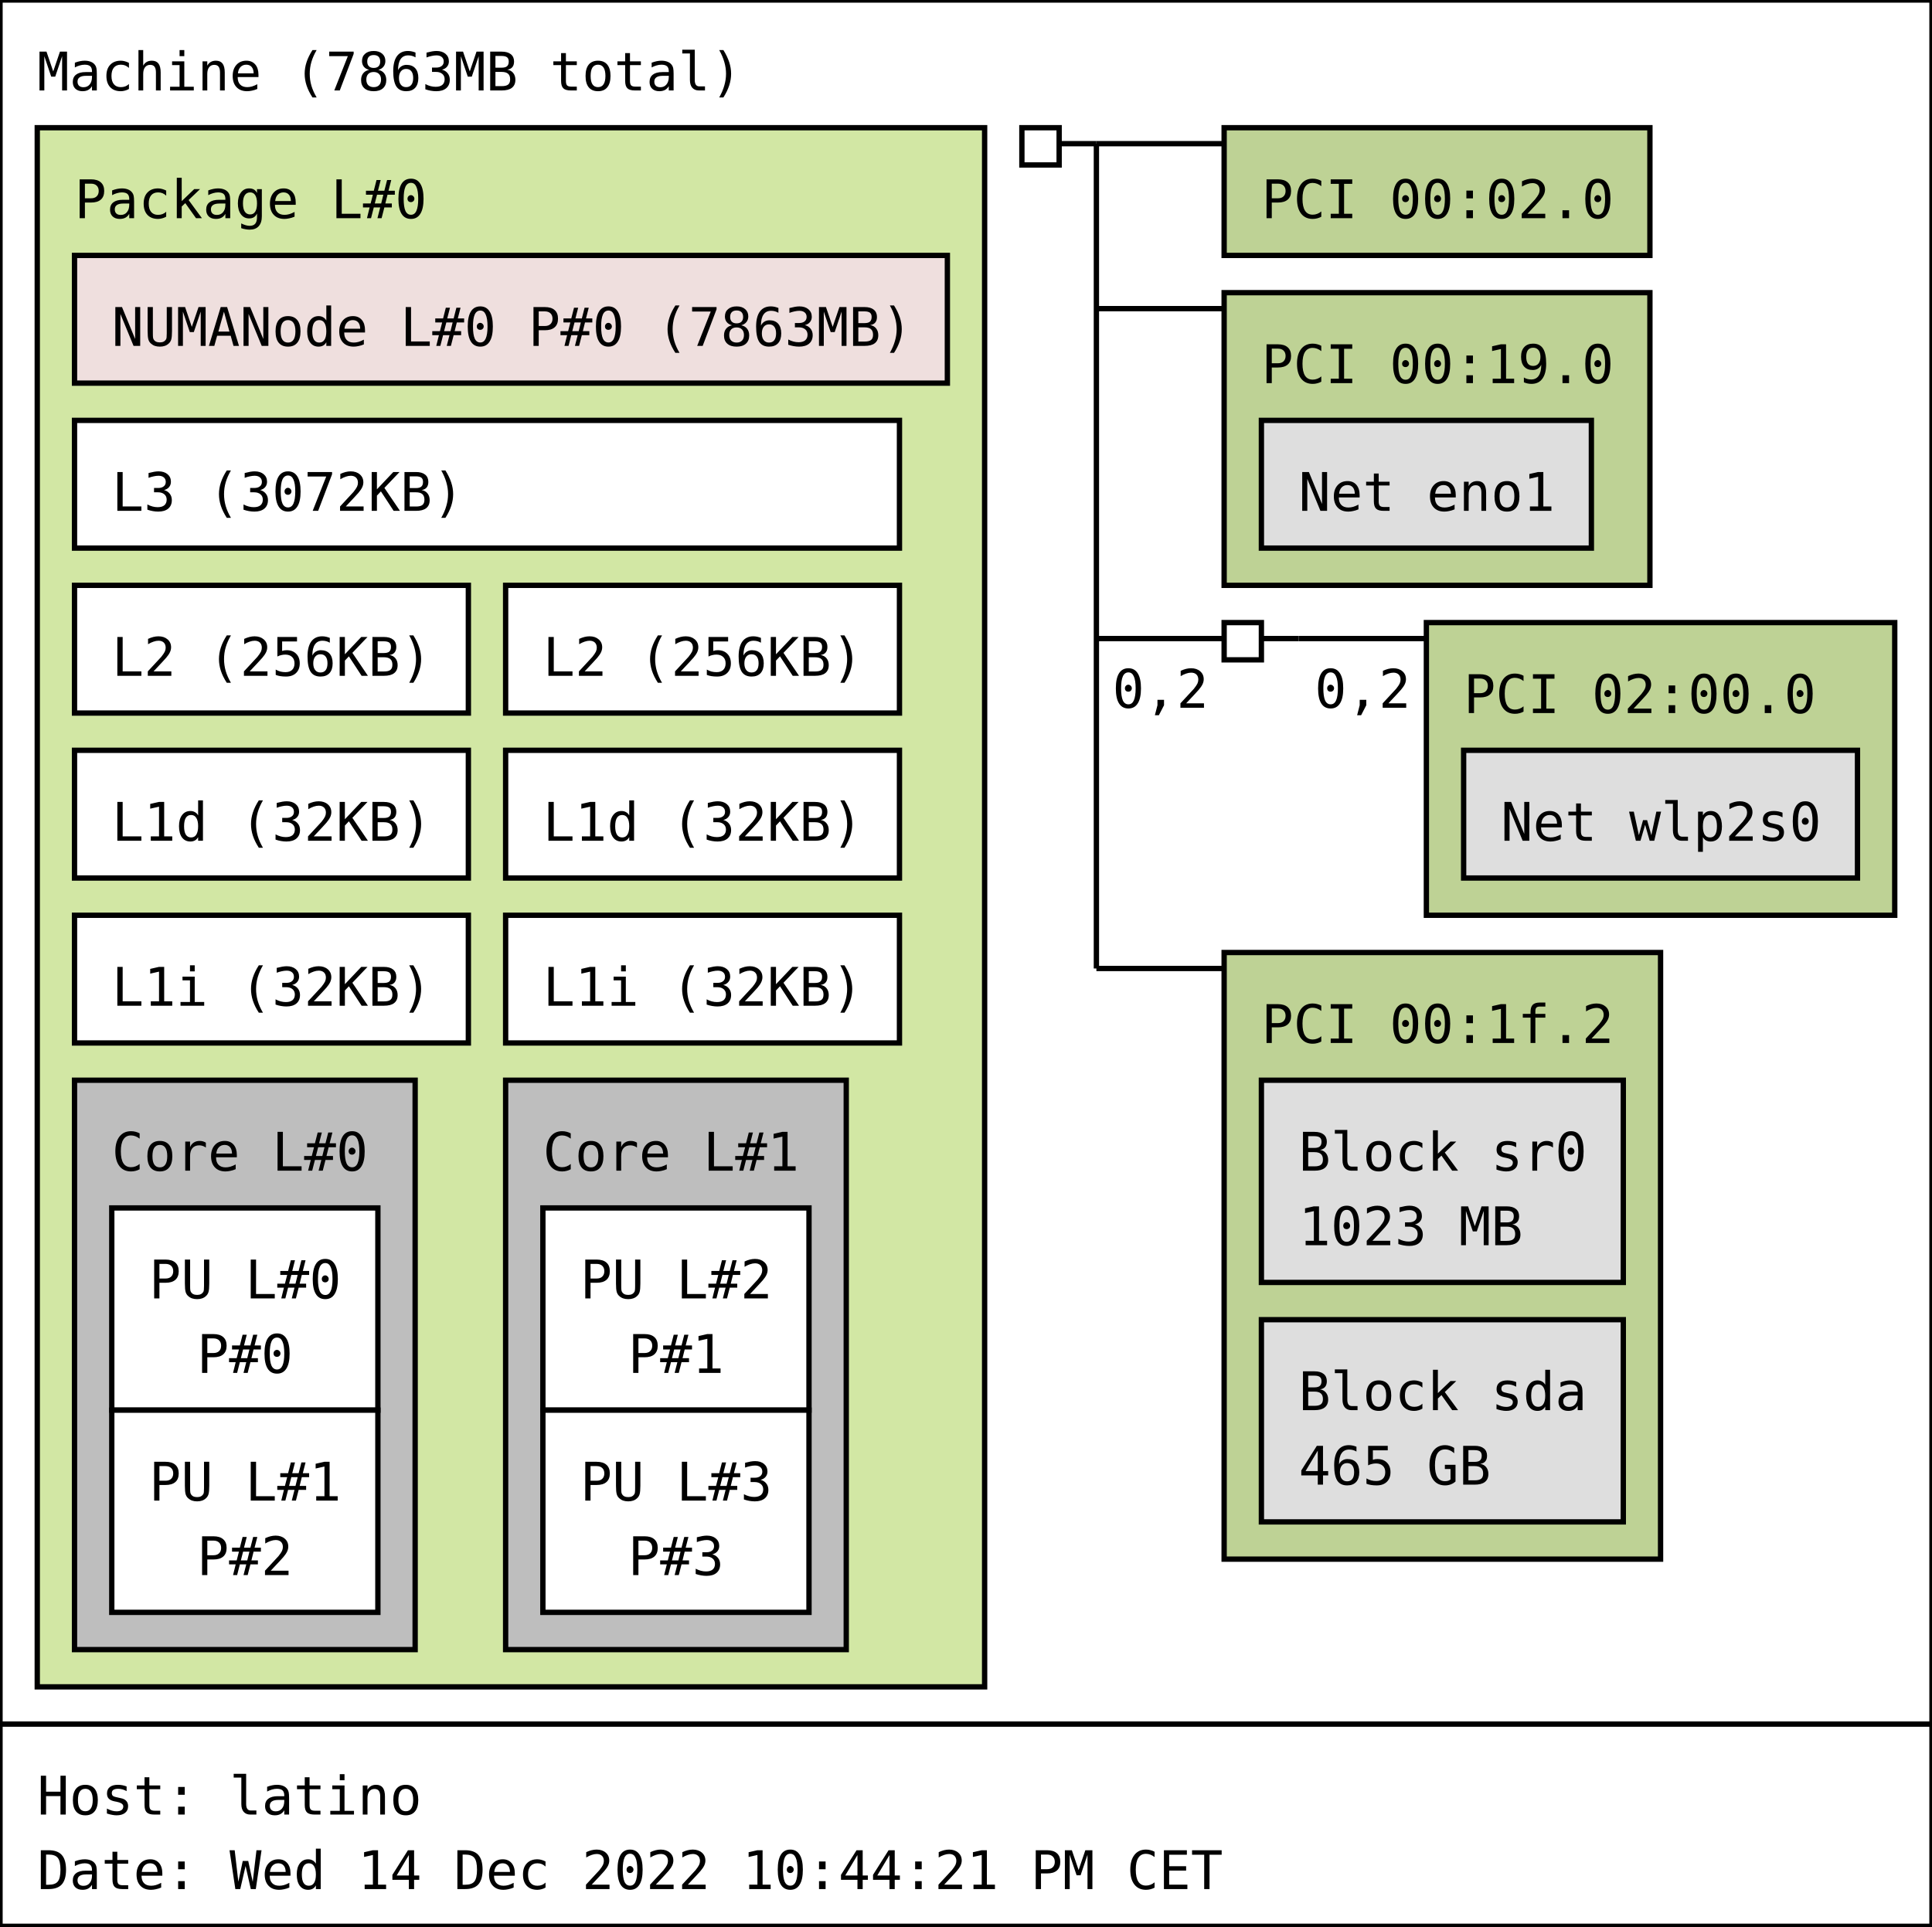
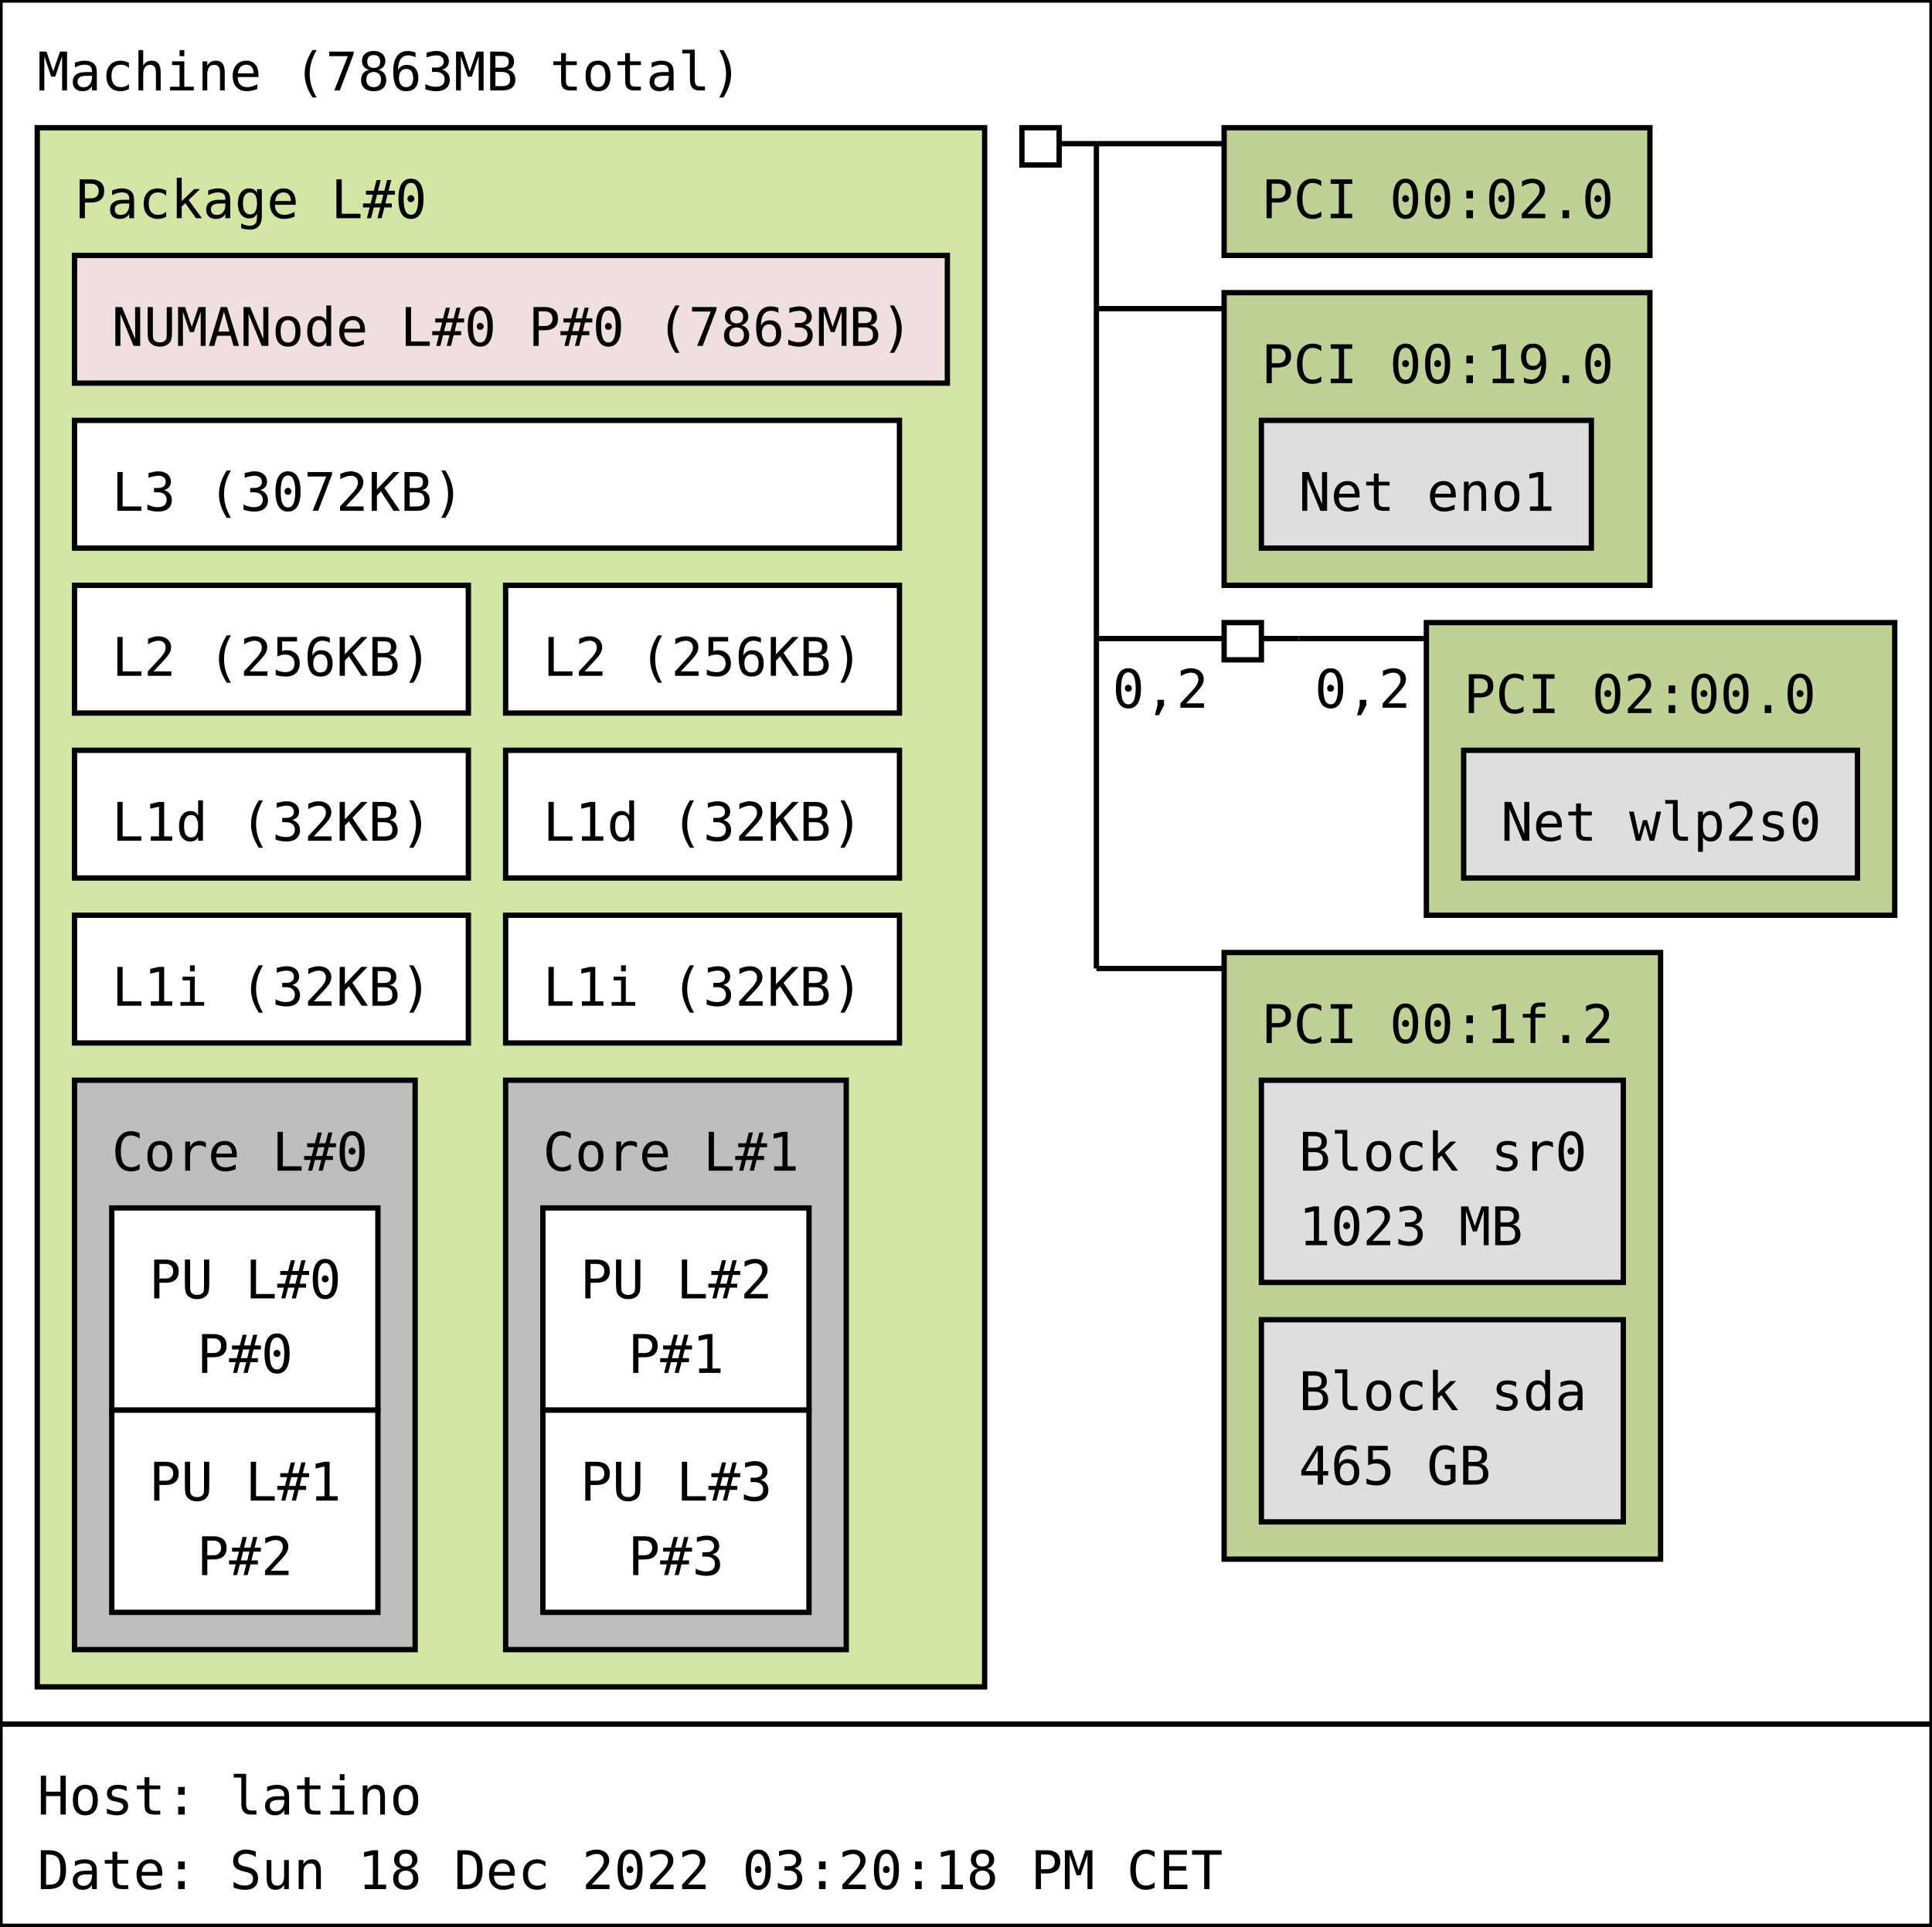
<svg xmlns="http://www.w3.org/2000/svg" width="363px" height="362px" viewBox="0 0 363px 362px" version="1.1">
  <rect id="Machine_0_rect" class="Machine" x="0" y="0" width="363" height="324" fill="rgb(255,255,255)" stroke="rgb(0,0,0)" stroke-width="1" />
  <text id="Machine_0_text" class="Machine" font-family="Monospace" x="7" y="17" fill="rgb(0,0,0)" font-size="10px">Machine (7863MB total)</text>
  <rect id="Package_0_rect" class="Package" x="7" y="24" width="178" height="293" fill="rgb(210,231,164)" stroke="rgb(0,0,0)" stroke-width="1" />
  <text id="Package_0_text" class="Package" font-family="Monospace" x="14" y="41" fill="rgb(0,0,0)" font-size="10px">Package L#0</text>
  <rect id="L3_0_rect" class="L3" x="14" y="79" width="155" height="24" fill="rgb(255,255,255)" stroke="rgb(0,0,0)" stroke-width="1" />
  <text id="L3_0_text" class="L3" font-family="Monospace" x="21" y="96" fill="rgb(0,0,0)" font-size="10px">L3 (3072KB)</text>
  <rect id="L2_0_rect" class="L2" x="14" y="110" width="74" height="24" fill="rgb(255,255,255)" stroke="rgb(0,0,0)" stroke-width="1" />
  <text id="L2_0_text" class="L2" font-family="Monospace" x="21" y="127" fill="rgb(0,0,0)" font-size="10px">L2 (256KB)</text>
  <rect id="L1d_0_rect" class="L1d" x="14" y="141" width="74" height="24" fill="rgb(255,255,255)" stroke="rgb(0,0,0)" stroke-width="1" />
  <text id="L1d_0_text" class="L1d" font-family="Monospace" x="21" y="158" fill="rgb(0,0,0)" font-size="10px">L1d (32KB)</text>
  <rect id="L1i_0_rect" class="L1i" x="14" y="172" width="74" height="24" fill="rgb(255,255,255)" stroke="rgb(0,0,0)" stroke-width="1" />
  <text id="L1i_0_text" class="L1i" font-family="Monospace" x="21" y="189" fill="rgb(0,0,0)" font-size="10px">L1i (32KB)</text>
  <rect id="Core_0_rect" class="Core" x="14" y="203" width="64" height="107" fill="rgb(190,190,190)" stroke="rgb(0,0,0)" stroke-width="1" />
  <text id="Core_0_text" class="Core" font-family="Monospace" x="21" y="220" fill="rgb(0,0,0)" font-size="10px">Core L#0</text>
  <rect id="PU_0_rect" class="PU" x="21" y="227" width="50" height="38" fill="rgb(255,255,255)" stroke="rgb(0,0,0)" stroke-width="1" />
  <text id="PU_0_text" class="PU" font-family="Monospace" x="28" y="244" fill="rgb(0,0,0)" font-size="10px">PU L#0</text>
  <text id="PU_0_text_1" class="PU" font-family="Monospace" x="37" y="258" fill="rgb(0,0,0)" font-size="10px">P#0</text>
  <rect id="PU_1_rect" class="PU" x="21" y="265" width="50" height="38" fill="rgb(255,255,255)" stroke="rgb(0,0,0)" stroke-width="1" />
  <text id="PU_1_text" class="PU" font-family="Monospace" x="28" y="282" fill="rgb(0,0,0)" font-size="10px">PU L#1</text>
  <text id="PU_1_text_1" class="PU" font-family="Monospace" x="37" y="296" fill="rgb(0,0,0)" font-size="10px">P#2</text>
  <rect id="L2_1_rect" class="L2" x="95" y="110" width="74" height="24" fill="rgb(255,255,255)" stroke="rgb(0,0,0)" stroke-width="1" />
  <text id="L2_1_text" class="L2" font-family="Monospace" x="102" y="127" fill="rgb(0,0,0)" font-size="10px">L2 (256KB)</text>
  <rect id="L1d_1_rect" class="L1d" x="95" y="141" width="74" height="24" fill="rgb(255,255,255)" stroke="rgb(0,0,0)" stroke-width="1" />
  <text id="L1d_1_text" class="L1d" font-family="Monospace" x="102" y="158" fill="rgb(0,0,0)" font-size="10px">L1d (32KB)</text>
  <rect id="L1i_1_rect" class="L1i" x="95" y="172" width="74" height="24" fill="rgb(255,255,255)" stroke="rgb(0,0,0)" stroke-width="1" />
  <text id="L1i_1_text" class="L1i" font-family="Monospace" x="102" y="189" fill="rgb(0,0,0)" font-size="10px">L1i (32KB)</text>
  <rect id="Core_1_rect" class="Core" x="95" y="203" width="64" height="107" fill="rgb(190,190,190)" stroke="rgb(0,0,0)" stroke-width="1" />
  <text id="Core_1_text" class="Core" font-family="Monospace" x="102" y="220" fill="rgb(0,0,0)" font-size="10px">Core L#1</text>
  <rect id="PU_2_rect" class="PU" x="102" y="227" width="50" height="38" fill="rgb(255,255,255)" stroke="rgb(0,0,0)" stroke-width="1" />
  <text id="PU_2_text" class="PU" font-family="Monospace" x="109" y="244" fill="rgb(0,0,0)" font-size="10px">PU L#2</text>
  <text id="PU_2_text_1" class="PU" font-family="Monospace" x="118" y="258" fill="rgb(0,0,0)" font-size="10px">P#1</text>
  <rect id="PU_3_rect" class="PU" x="102" y="265" width="50" height="38" fill="rgb(255,255,255)" stroke="rgb(0,0,0)" stroke-width="1" />
  <text id="PU_3_text" class="PU" font-family="Monospace" x="109" y="282" fill="rgb(0,0,0)" font-size="10px">PU L#3</text>
  <text id="PU_3_text_1" class="PU" font-family="Monospace" x="118" y="296" fill="rgb(0,0,0)" font-size="10px">P#3</text>
  <rect id="NUMANode_0_rect" class="NUMANode" x="14" y="48" width="164" height="24" fill="rgb(239,223,222)" stroke="rgb(0,0,0)" stroke-width="1" />
  <text id="NUMANode_0_text" class="NUMANode" font-family="Monospace" x="21" y="65" fill="rgb(0,0,0)" font-size="10px">NUMANode L#0 P#0 (7863MB)</text>
  <rect id="HostBridge_0_rect" class="HostBridge" x="192" y="24" width="7" height="7" fill="rgb(255,255,255)" stroke="rgb(0,0,0)" stroke-width="1" />
  <line id="HostBridge_0_line" class="HostBridge" x1="199" y1="27" x2="206" y2="27" stroke="rgb(0,0,0)" stroke-width="1" />
  <line id="HostBridge_0_line_2" class="HostBridge" x1="206" y1="27" x2="230" y2="27" stroke="rgb(0,0,0)" stroke-width="1" />
  <line id="HostBridge_0_line_3" class="HostBridge" x1="206" y1="58" x2="230" y2="58" stroke="rgb(0,0,0)" stroke-width="1" />
  <line id="HostBridge_0_line_4" class="HostBridge" x1="206" y1="120" x2="230" y2="120" stroke="rgb(0,0,0)" stroke-width="1" />
  <text id="HostBridge_0_text_4" class="HostBridge" font-family="Monospace" x="209" y="133" fill="rgb(0,0,0)" font-size="10px">0,2</text>
  <line id="HostBridge_0_line_5" class="HostBridge" x1="206" y1="182" x2="230" y2="182" stroke="rgb(0,0,0)" stroke-width="1" />
  <line id="HostBridge_0_line_1" class="HostBridge" x1="206" y1="27" x2="206" y2="182" stroke="rgb(0,0,0)" stroke-width="1" />
  <rect id="PCI_0_rect" class="PCI" x="230" y="24" width="80" height="24" fill="rgb(190,210,149)" stroke="rgb(0,0,0)" stroke-width="1" />
  <text id="PCI_0_text" class="PCI" font-family="Monospace" x="237" y="41" fill="rgb(0,0,0)" font-size="10px">PCI 00:02.0</text>
  <rect id="PCI_1_rect" class="PCI" x="230" y="55" width="80" height="55" fill="rgb(190,210,149)" stroke="rgb(0,0,0)" stroke-width="1" />
  <text id="PCI_1_text" class="PCI" font-family="Monospace" x="237" y="72" fill="rgb(0,0,0)" font-size="10px">PCI 00:19.0</text>
  <rect id="Net_0_rect" class="Net" x="237" y="79" width="62" height="24" fill="rgb(222,222,222)" stroke="rgb(0,0,0)" stroke-width="1" />
  <text id="Net_0_text" class="Net" font-family="Monospace" x="244" y="96" fill="rgb(0,0,0)" font-size="10px">Net eno1</text>
  <rect id="PCIBridge_1_rect" class="PCIBridge" x="230" y="117" width="7" height="7" fill="rgb(255,255,255)" stroke="rgb(0,0,0)" stroke-width="1" />
  <line id="PCIBridge_1_line" class="PCIBridge" x1="237" y1="120" x2="244" y2="120" stroke="rgb(0,0,0)" stroke-width="1" />
  <line id="PCIBridge_1_line_2" class="PCIBridge" x1="244" y1="120" x2="268" y2="120" stroke="rgb(0,0,0)" stroke-width="1" />
  <text id="PCIBridge_1_text_2" class="PCIBridge" font-family="Monospace" x="247" y="133" fill="rgb(0,0,0)" font-size="10px">0,2</text>
  <line id="PCIBridge_1_line_1" class="PCIBridge" x1="244" y1="120" x2="244" y2="120" stroke="rgb(0,0,0)" stroke-width="1" />
  <rect id="PCI_2_rect" class="PCI" x="268" y="117" width="88" height="55" fill="rgb(190,210,149)" stroke="rgb(0,0,0)" stroke-width="1" />
  <text id="PCI_2_text" class="PCI" font-family="Monospace" x="275" y="134" fill="rgb(0,0,0)" font-size="10px">PCI 02:00.0</text>
  <rect id="Net_1_rect" class="Net" x="275" y="141" width="74" height="24" fill="rgb(222,222,222)" stroke="rgb(0,0,0)" stroke-width="1" />
  <text id="Net_1_text" class="Net" font-family="Monospace" x="282" y="158" fill="rgb(0,0,0)" font-size="10px">Net wlp2s0</text>
  <rect id="PCI_3_rect" class="PCI" x="230" y="179" width="82" height="114" fill="rgb(190,210,149)" stroke="rgb(0,0,0)" stroke-width="1" />
  <text id="PCI_3_text" class="PCI" font-family="Monospace" x="237" y="196" fill="rgb(0,0,0)" font-size="10px">PCI 00:1f.2</text>
  <rect id="Block_2_rect" class="Block" x="237" y="203" width="68" height="38" fill="rgb(222,222,222)" stroke="rgb(0,0,0)" stroke-width="1" />
  <text id="Block_2_text" class="Block" font-family="Monospace" x="244" y="220" fill="rgb(0,0,0)" font-size="10px">Block sr0</text>
  <text id="Block_2_text_1" class="Block" font-family="Monospace" x="244" y="234" fill="rgb(0,0,0)" font-size="10px">1023 MB</text>
  <rect id="Block_3_rect" class="Block" x="237" y="248" width="68" height="38" fill="rgb(222,222,222)" stroke="rgb(0,0,0)" stroke-width="1" />
  <text id="Block_3_text" class="Block" font-family="Monospace" x="244" y="265" fill="rgb(0,0,0)" font-size="10px">Block sda</text>
  <text id="Block_3_text_1" class="Block" font-family="Monospace" x="244" y="279" fill="rgb(0,0,0)" font-size="10px">465 GB</text>
  <rect id="anon_rect" x="0" y="324" width="363" height="38" fill="rgb(255,255,255)" stroke="rgb(0,0,0)" stroke-width="1" />
  <text id="anon_text" font-family="Monospace" x="7" y="341" fill="rgb(0,0,0)" font-size="10px">Host: latino</text>
-   <text id="anon_text_1" font-family="Monospace" x="7" y="355" fill="rgb(0,0,0)" font-size="10px">Date: Wed 14 Dec 2022 10:44:21 PM CET</text>
+   <text id="anon_text_1" font-family="Monospace" x="7" y="355" fill="rgb(0,0,0)" font-size="10px">Date: Sun 18 Dec 2022 03:20:18 PM CET</text>
</svg>
